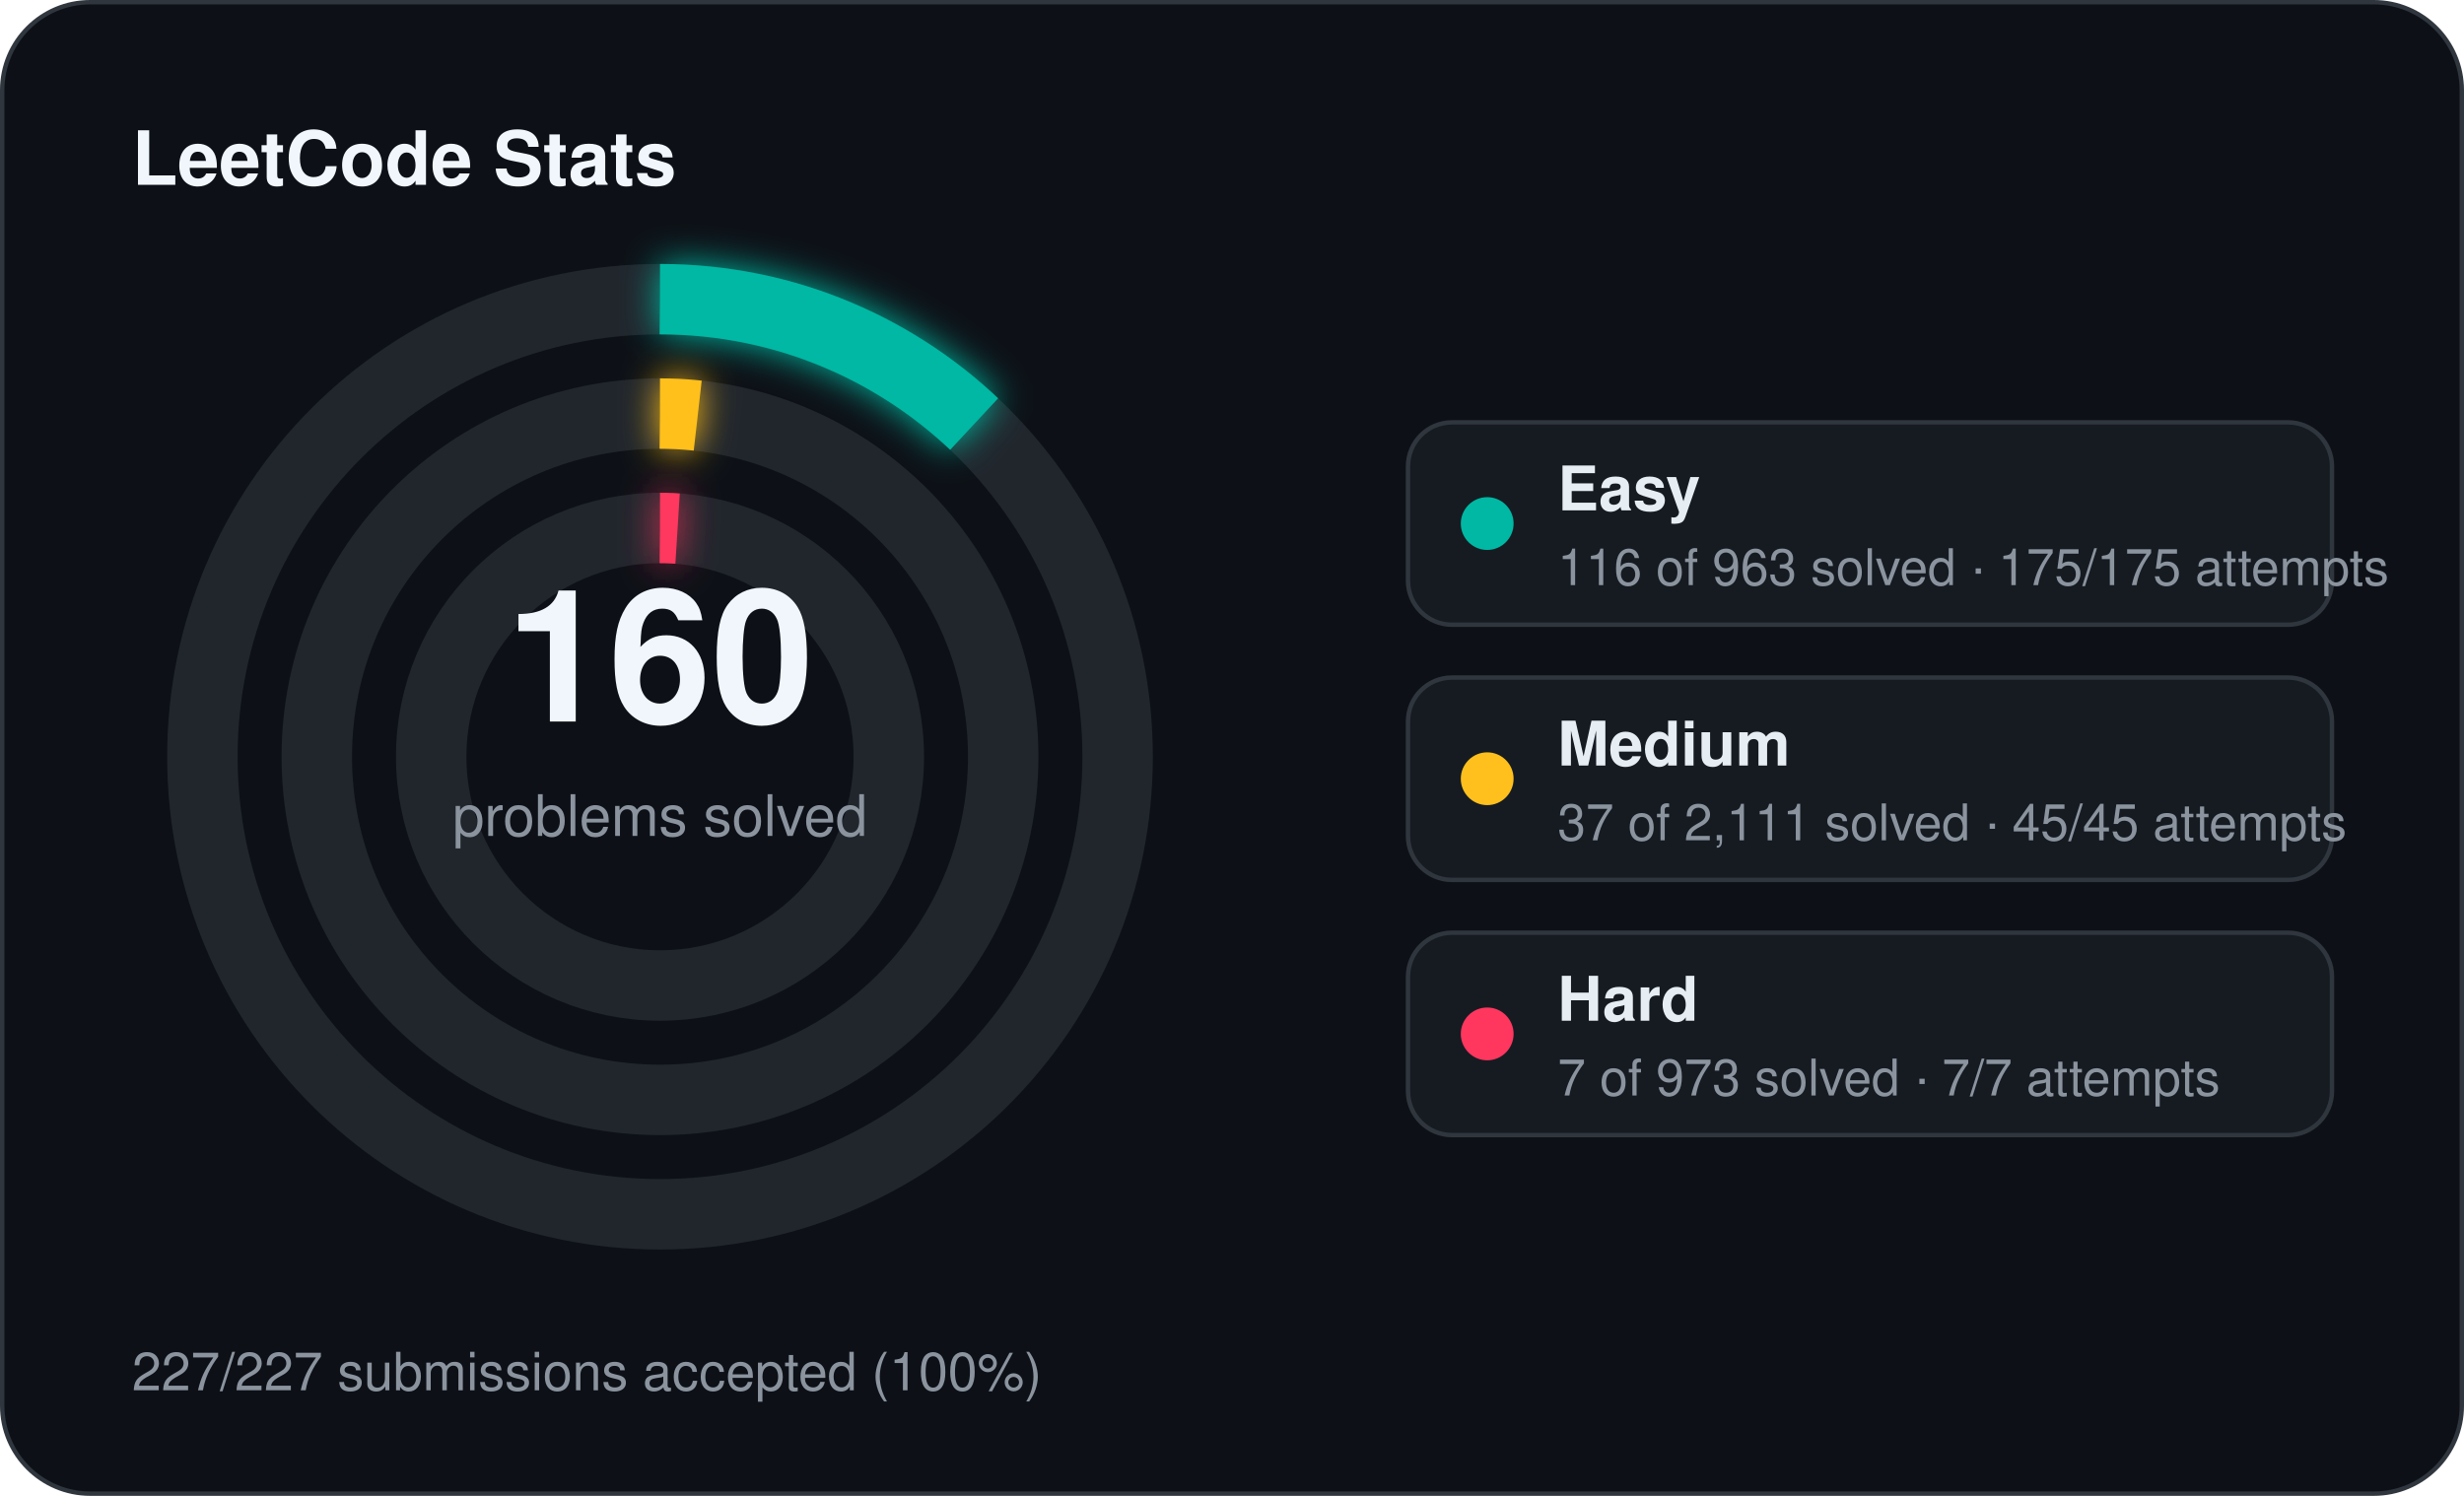
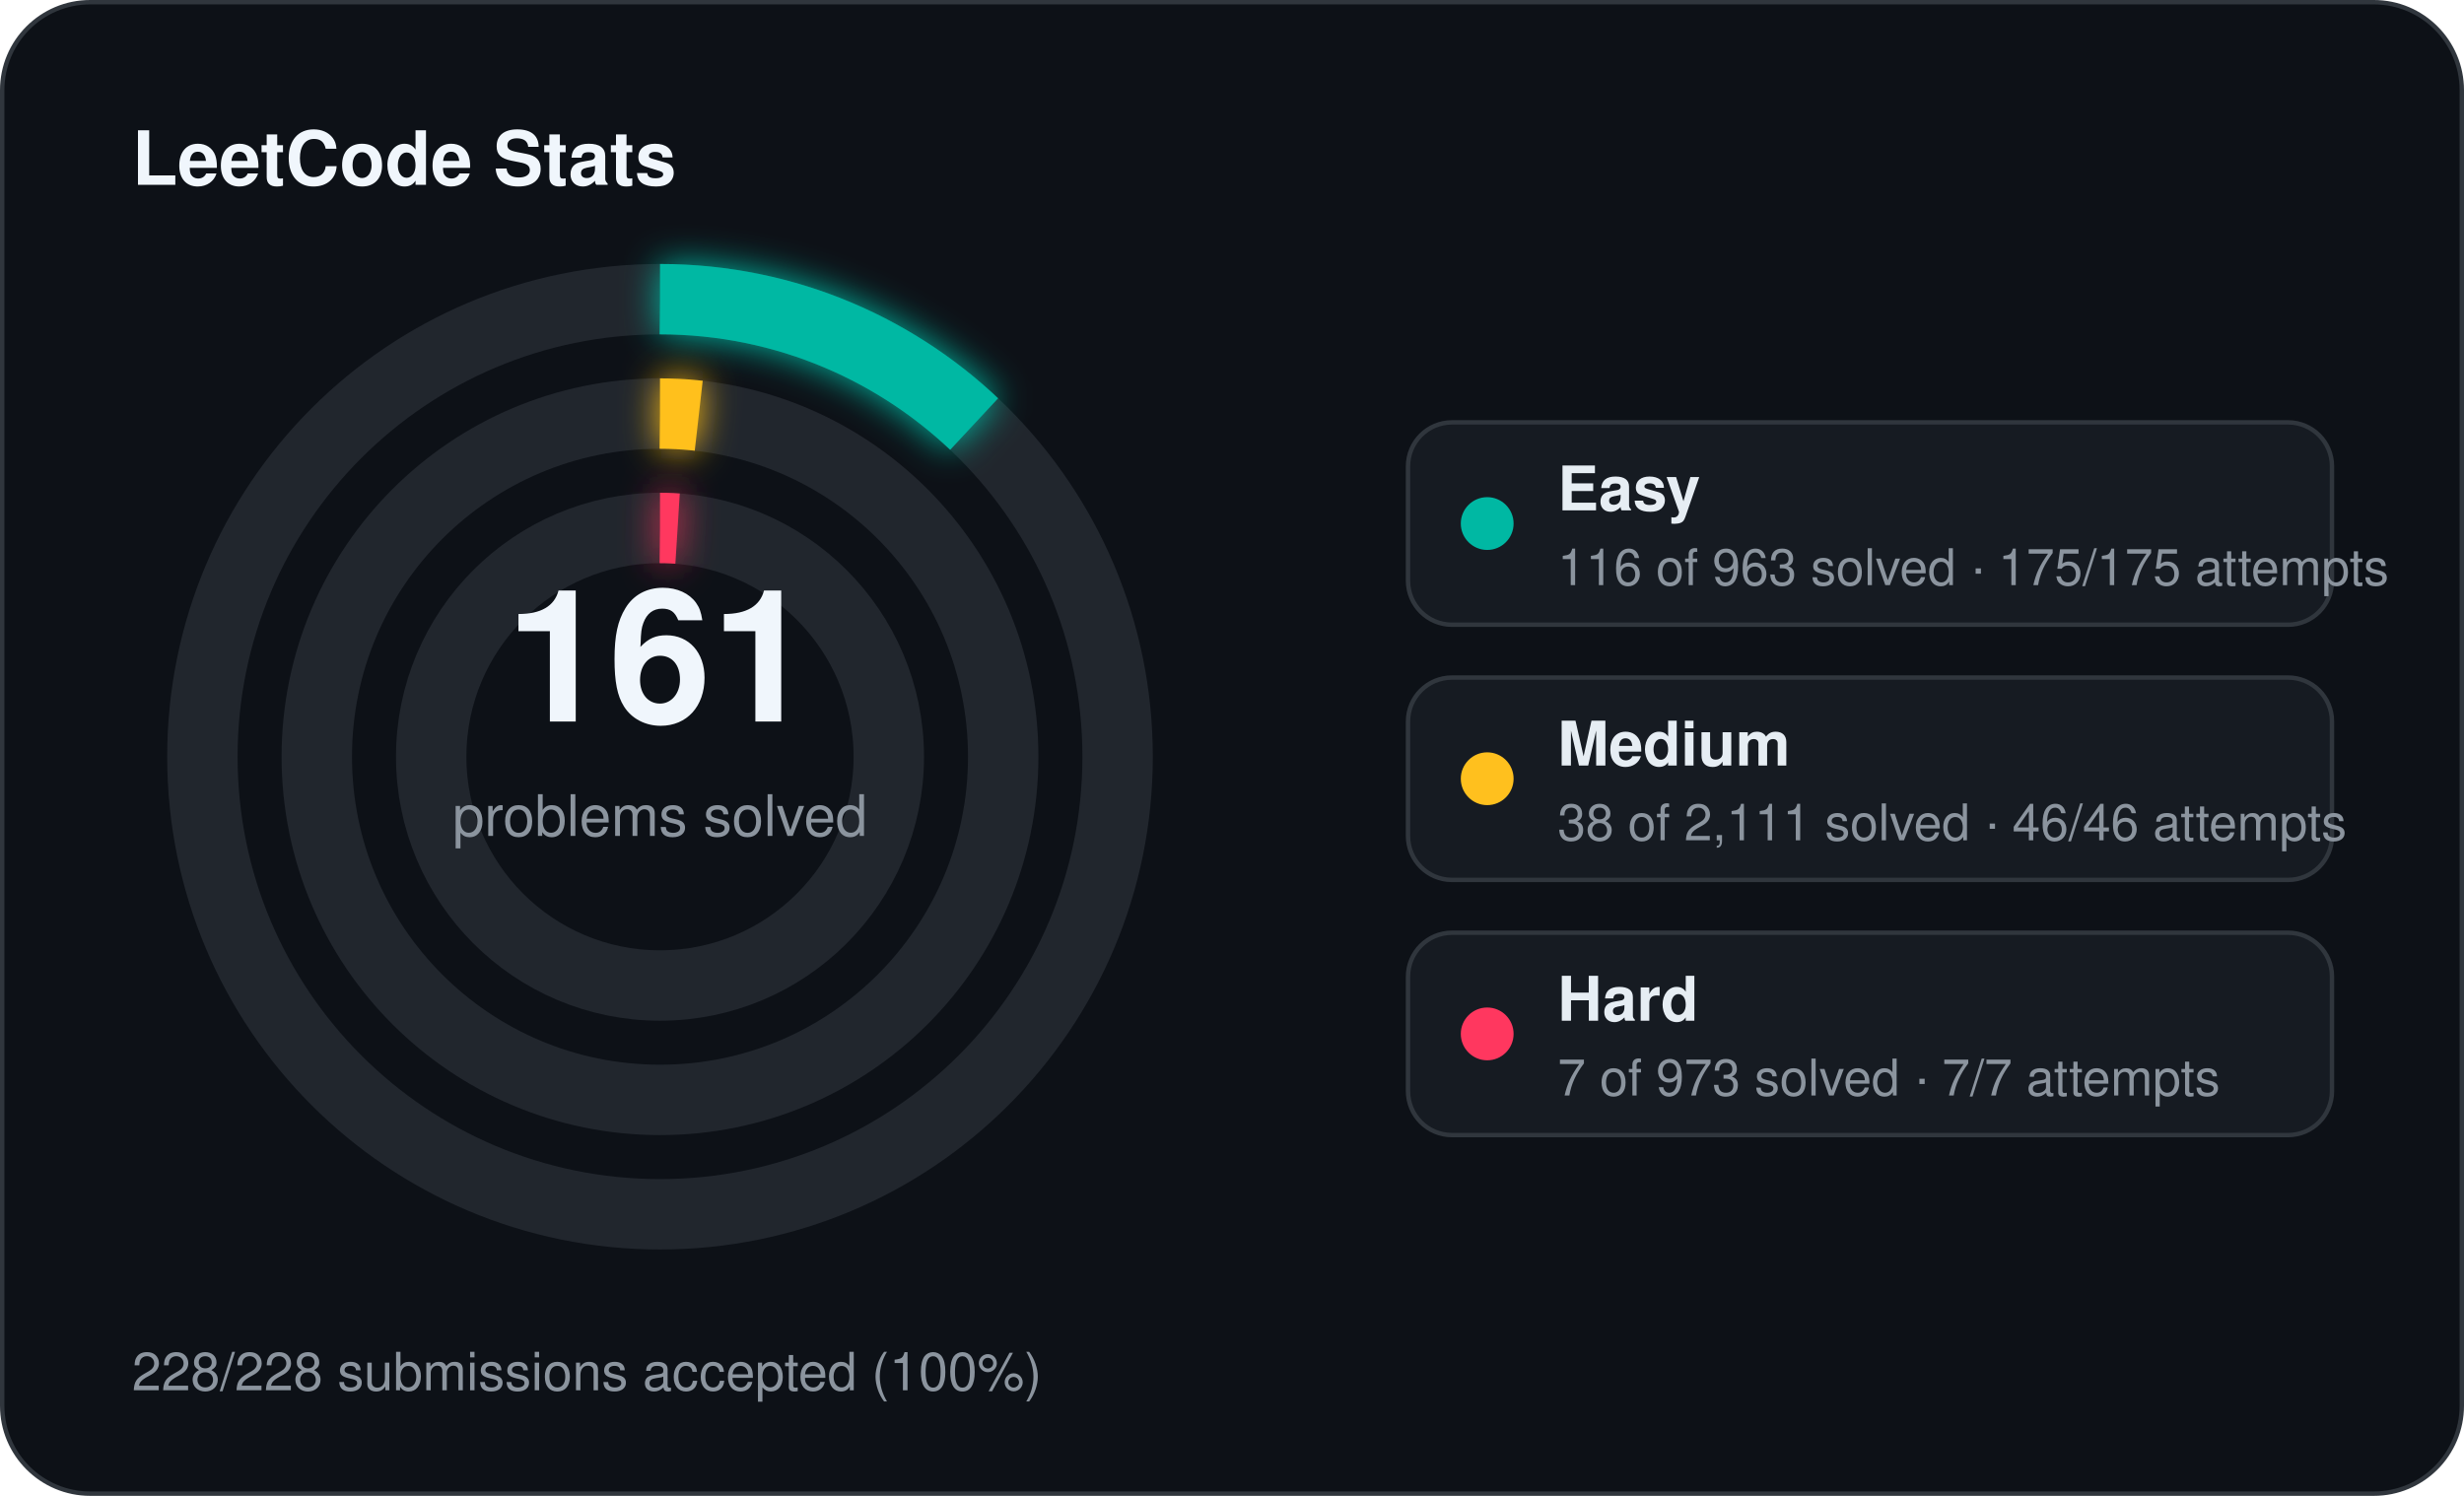
<svg xmlns="http://www.w3.org/2000/svg" width="560" height="340" viewBox="0 0 560 340">
  <defs>
    <filter id="stats-glow" x="-60%" y="-60%" width="220%" height="220%">
      <feGaussianBlur stdDeviation="4" result="blur" />
      <feMerge>
        <feMergeNode in="blur" />
        <feMergeNode in="SourceGraphic" />
      </feMerge>
    </filter>
  </defs>
  <rect x="0.5" y="0.5" width="559" height="339" rx="20" fill="#0d1117" stroke="#30363d" stroke-width="1" />
  <text x="30" y="42" fill="#f0f6fc" font-family="Segoe UI, Helvetica, Arial, sans-serif" font-size="17" font-weight="700">LeetCode Stats</text>
  <circle cx="150" cy="172" r="104" fill="none" stroke="#21262d" stroke-width="16" />
  <circle cx="150" cy="172" r="104" fill="none" stroke="#00b8a3" stroke-width="16" stroke-linecap="butt" stroke-dasharray="78.71 653.45" transform="rotate(-90 150 172)" filter="url(#stats-glow)" />
  <circle cx="150" cy="172" r="78" fill="none" stroke="#21262d" stroke-width="16" />
-   <circle cx="150" cy="172" r="78" fill="none" stroke="#ffc01e" stroke-width="16" stroke-linecap="butt" stroke-dasharray="8.59 490.09" transform="rotate(-90 150 172)" filter="url(#stats-glow)" />
+   <circle cx="150" cy="172" r="78" fill="none" stroke="#ffc01e" stroke-width="16" stroke-linecap="butt" stroke-dasharray="8.82 490.09" transform="rotate(-90 150 172)" filter="url(#stats-glow)" />
  <circle cx="150" cy="172" r="52" fill="none" stroke="#21262d" stroke-width="16" />
  <circle cx="150" cy="172" r="52" fill="none" stroke="#ff375f" stroke-width="16" stroke-linecap="butt" stroke-dasharray="4.00 326.73" transform="rotate(-90 150 172)" filter="url(#stats-glow)" />
-   <text x="150" y="164" text-anchor="middle" fill="#f0f6fc" font-family="Segoe UI, Helvetica, Arial, sans-serif" font-size="42" font-weight="700">160</text>
+   <text x="150" y="164" text-anchor="middle" fill="#f0f6fc" font-family="Segoe UI, Helvetica, Arial, sans-serif" font-size="42" font-weight="700">161</text>
  <text x="150" y="190" text-anchor="middle" fill="#8b949e" font-family="Segoe UI, Helvetica, Arial, sans-serif" font-size="13">problems solved</text>
  <rect x="320" y="96" width="210" height="46" rx="10" fill="#161b22" stroke="#30363d" stroke-width="1" />
  <circle cx="338" cy="119" r="6" fill="#00b8a3" />
  <text x="354" y="116" fill="#e6edf3" font-family="Segoe UI, Helvetica, Arial, sans-serif" font-size="14" font-weight="600">Easy</text>
  <text x="354" y="133" fill="#8b949e" font-family="Segoe UI, Helvetica, Arial, sans-serif" font-size="11.5">116 of 963 solved · 175/175 attempts</text>
  <rect x="320" y="154" width="210" height="46" rx="10" fill="#161b22" stroke="#30363d" stroke-width="1" />
  <circle cx="338" cy="177" r="6" fill="#ffc01e" />
  <text x="354" y="174" fill="#e6edf3" font-family="Segoe UI, Helvetica, Arial, sans-serif" font-size="14" font-weight="600">Medium</text>
-   <text x="354" y="191" fill="#8b949e" font-family="Segoe UI, Helvetica, Arial, sans-serif" font-size="11.5">37 of 2,111 solved · 45/45 attempts</text>
+   <text x="354" y="191" fill="#8b949e" font-family="Segoe UI, Helvetica, Arial, sans-serif" font-size="11.5">38 of 2,111 solved · 46/46 attempts</text>
  <rect x="320" y="212" width="210" height="46" rx="10" fill="#161b22" stroke="#30363d" stroke-width="1" />
  <circle cx="338" cy="235" r="6" fill="#ff375f" />
  <text x="354" y="232" fill="#e6edf3" font-family="Segoe UI, Helvetica, Arial, sans-serif" font-size="14" font-weight="600">Hard</text>
  <text x="354" y="249" fill="#8b949e" font-family="Segoe UI, Helvetica, Arial, sans-serif" font-size="11.5">7 of 973 solved · 7/7 attempts</text>
-   <text x="30" y="316" fill="#8b949e" font-family="Segoe UI, Helvetica, Arial, sans-serif" font-size="12">227/227 submissions accepted (100%)</text>
+   <text x="30" y="316" fill="#8b949e" font-family="Segoe UI, Helvetica, Arial, sans-serif" font-size="12">228/228 submissions accepted (100%)</text>
</svg>
